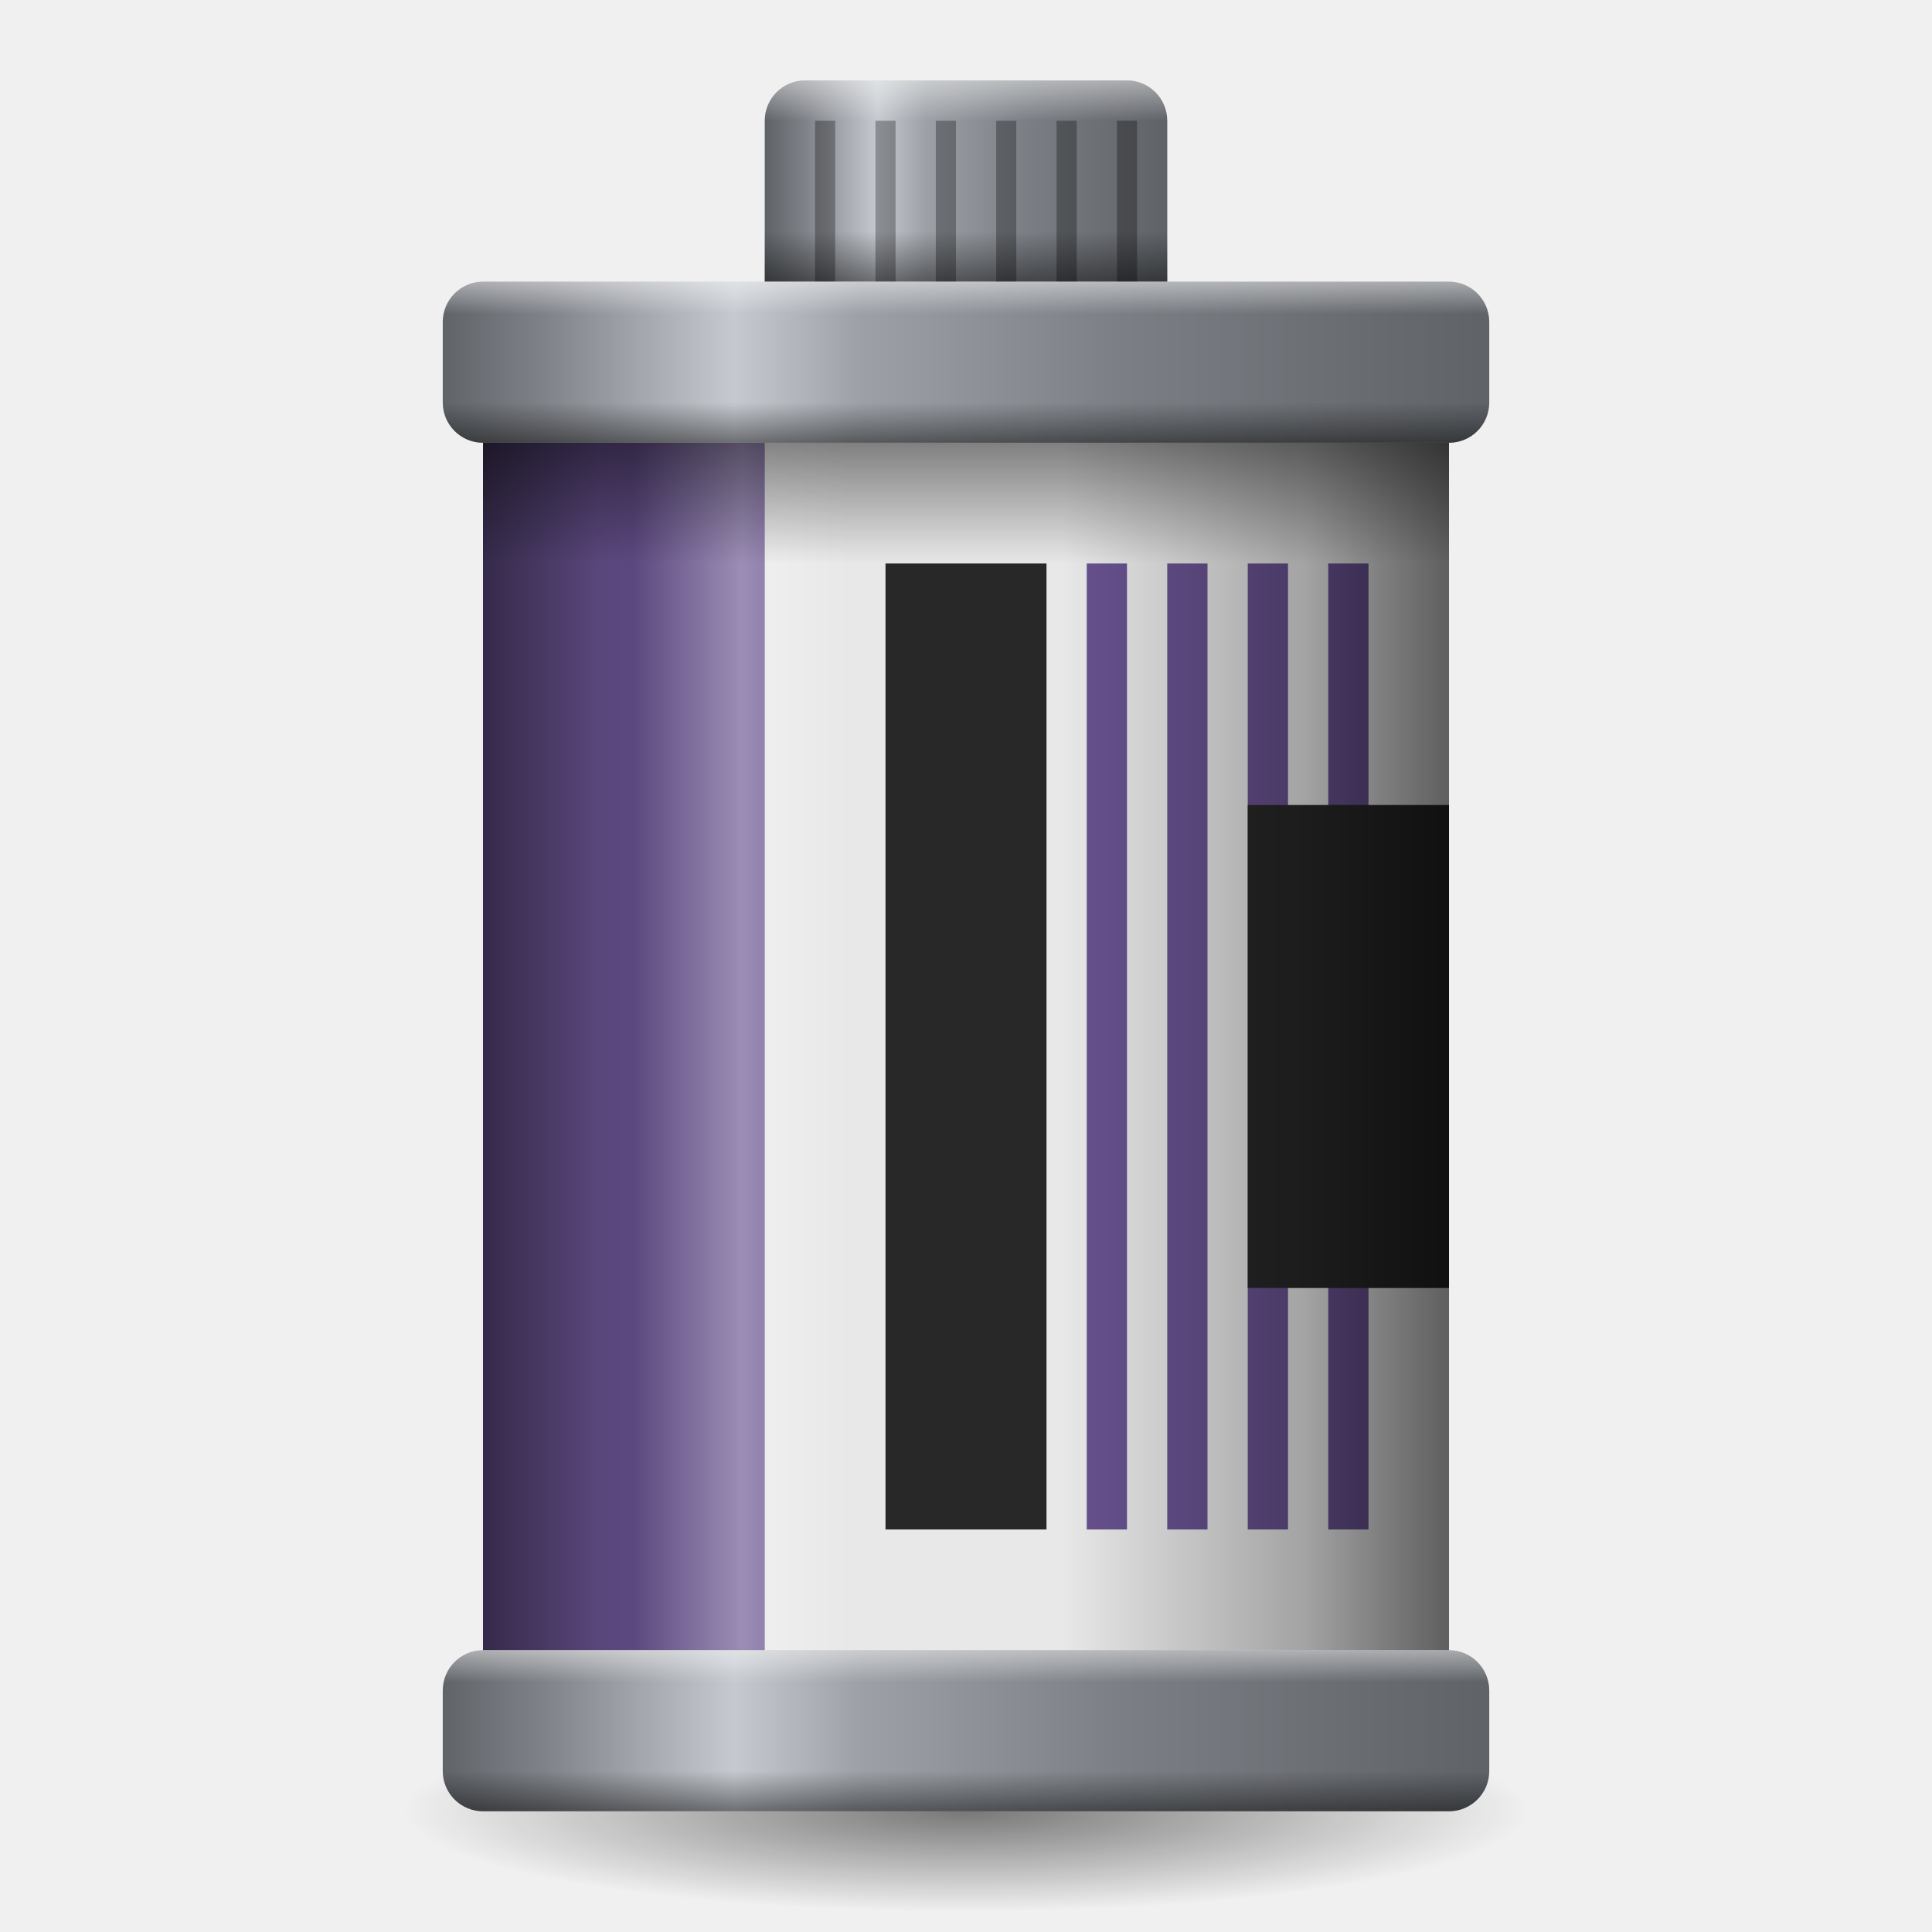
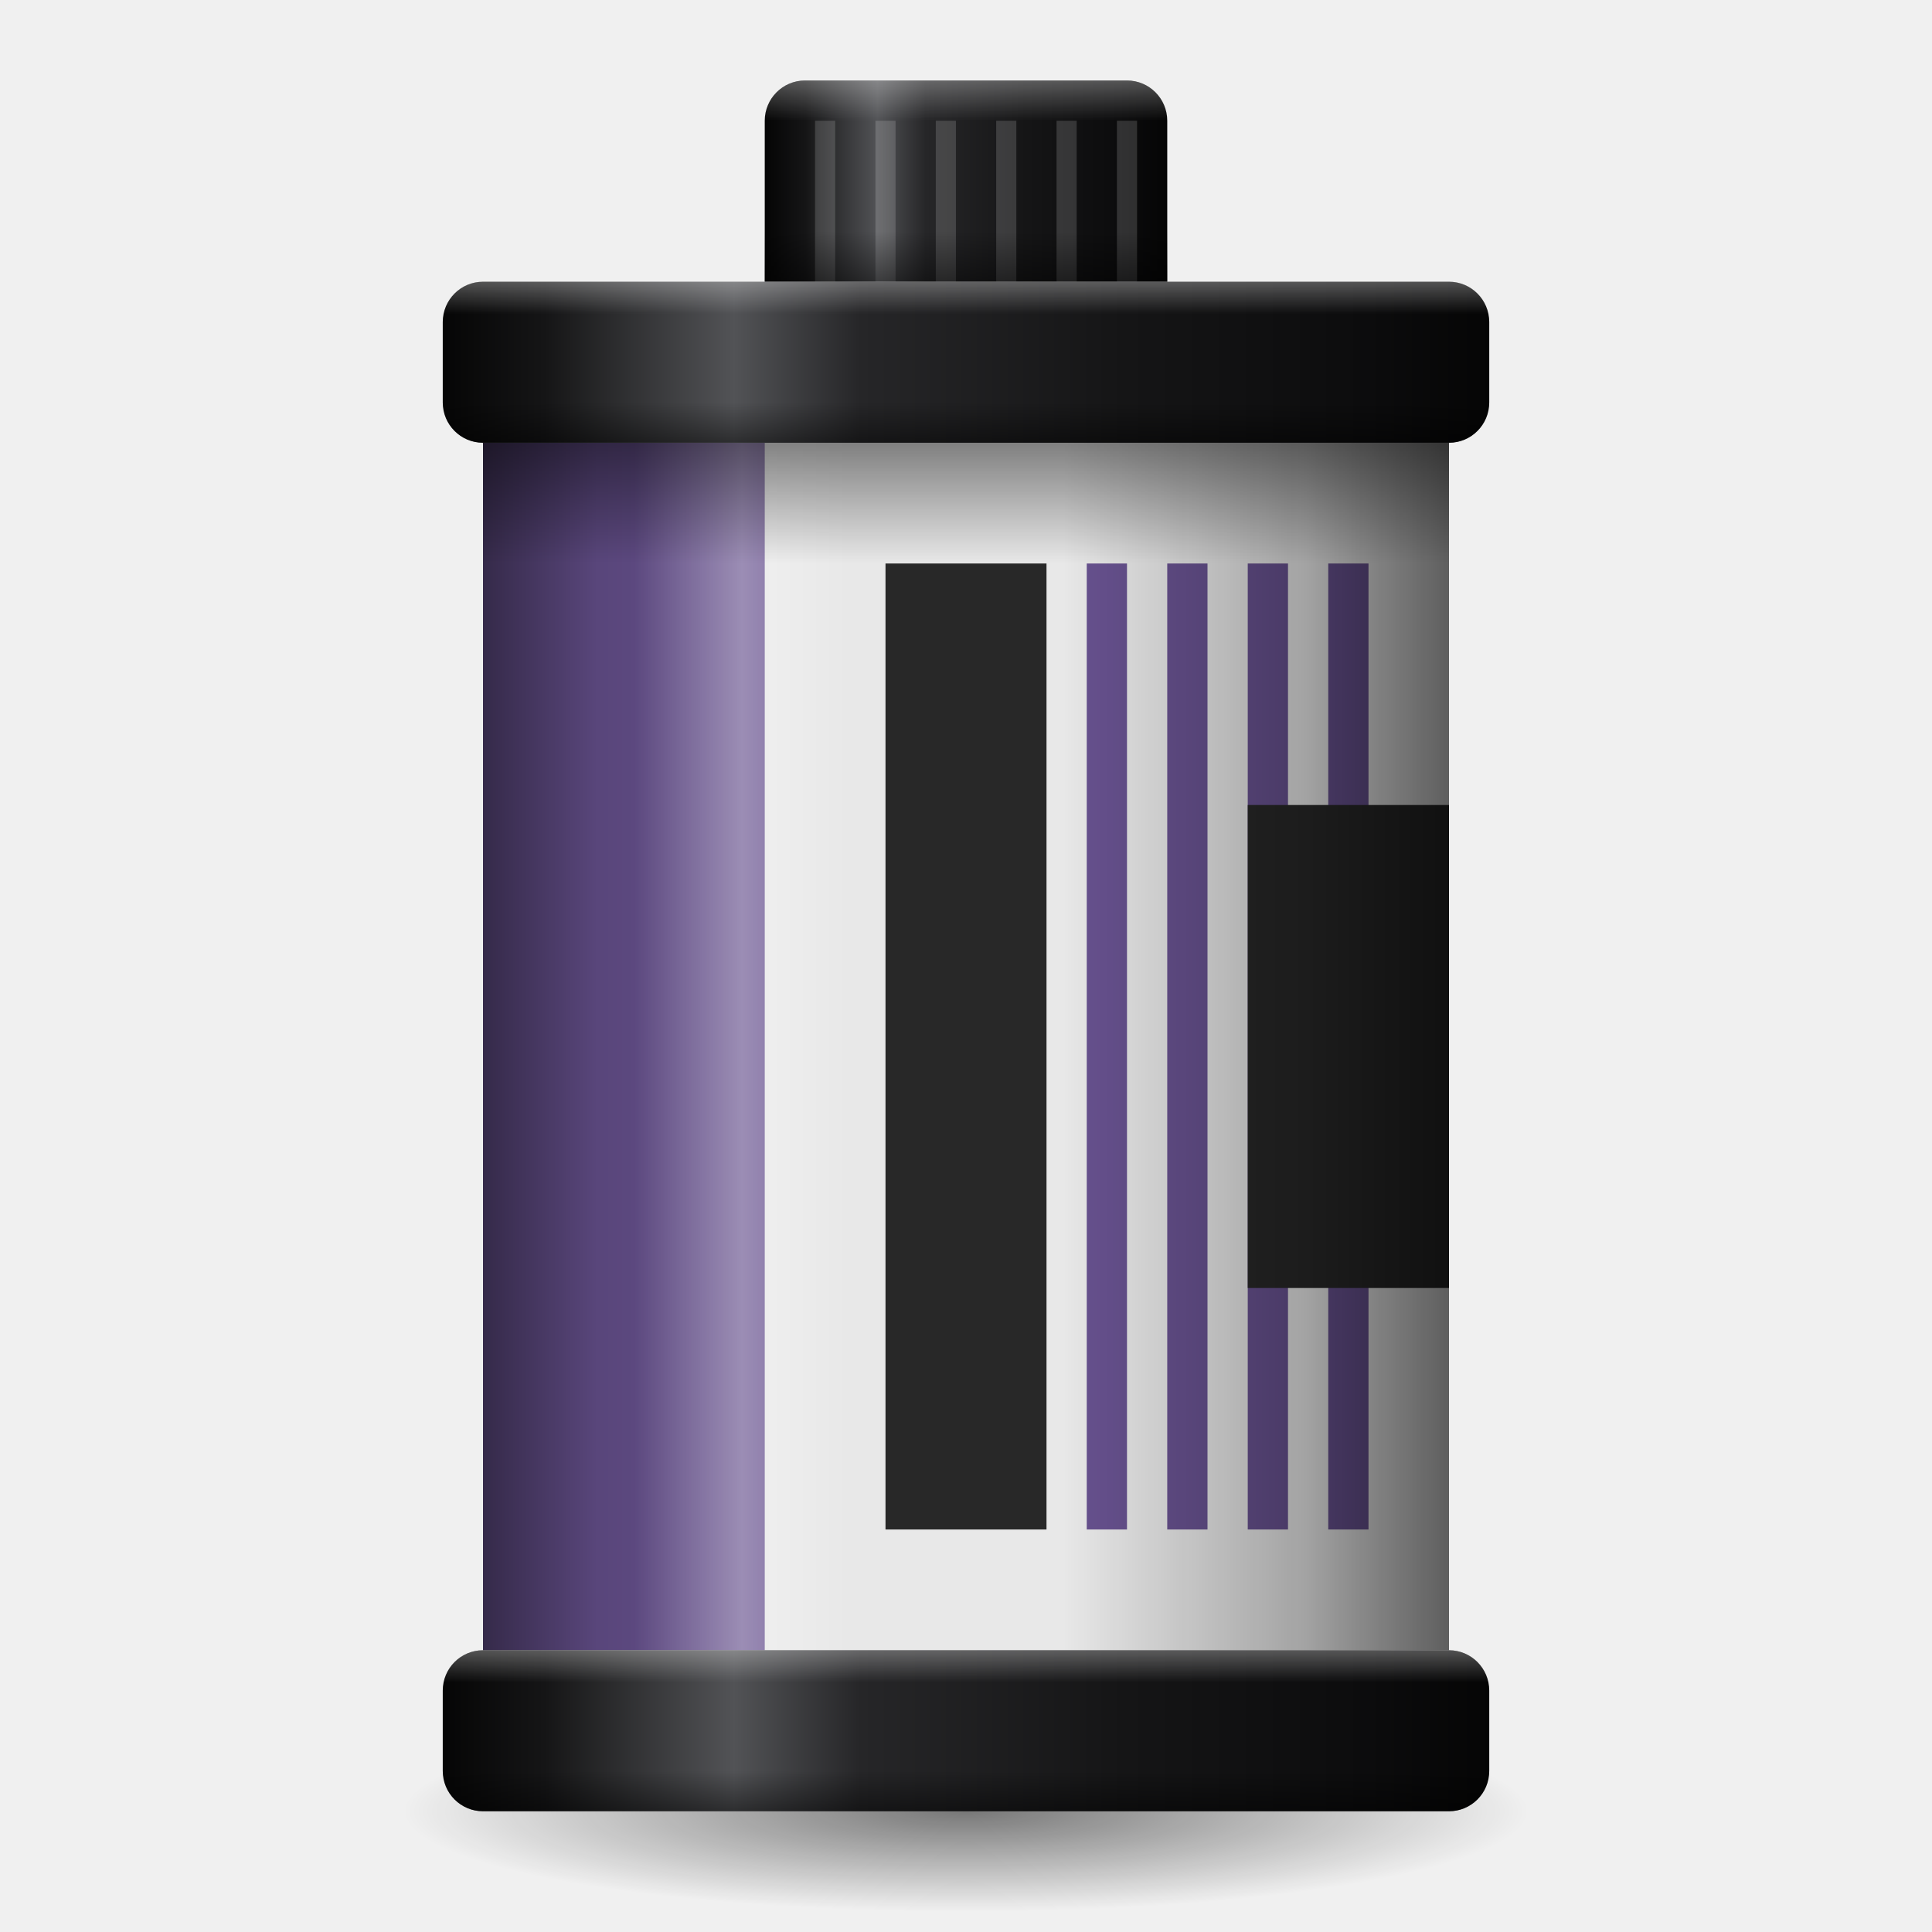
<svg xmlns="http://www.w3.org/2000/svg" width="48" height="48" viewBox="0 0 48 48" fill="none">
  <ellipse cx="24" cy="45" rx="14" ry="2.5" fill="url(#oni-ground)" />
  <path d="M19 3C19 2.448 19.448 2 20 2H28C28.552 2 29 2.448 29 3V7H19V3Z" fill="url(#oni-metal)" />
-   <path d="M20.5 3V7M22 3V7M23.5 3V7M25 3V7M26.5 3V7M28 3V7" stroke="#000000" stroke-opacity="0.3" stroke-width="0.5" />
+   <path d="M20.5 3V7M22 3V7M23.5 3V7M25 3V7M26.5 3V7M28 3V7" stroke="#FFFFFF" stroke-opacity="0.16" stroke-width="0.5" />
  <path d="M19 3C19 2.448 19.448 2 20 2H28C28.552 2 29 2.448 29 3V7H19V3Z" fill="url(#oni-roll)" />
  <rect x="12" y="11" width="24" height="30" fill="#E8E8E8" />
  <rect x="12" y="11" width="7" height="30" fill="#685290" />
  <rect x="22" y="14" width="4" height="24" fill="#282828" />
  <rect x="27" y="14" width="1" height="24" fill="#685290" />
  <rect x="29" y="14" width="1" height="24" fill="#685290" />
  <rect x="31" y="14" width="1" height="24" fill="#685290" />
  <rect x="33" y="14" width="1" height="24" fill="#685290" />
  <rect x="31" y="20" width="5" height="12" fill="#282828" />
  <rect x="12" y="11" width="24" height="30" fill="url(#oni-round)" />
  <rect x="12" y="11" width="24" height="30" fill="url(#oni-gleam)" />
  <rect x="12" y="11" width="24" height="3" fill="url(#oni-under)" />
  <path d="M11 8C11 7.448 11.448 7 12 7H36C36.552 7 37 7.448 37 8V10C37 10.552 36.552 11 36 11H12C11.448 11 11 10.552 11 10V8Z" fill="url(#oni-metal)" />
  <path d="M11 42C11 41.448 11.448 41 12 41H36C36.552 41 37 41.448 37 42V44C37 44.552 36.552 45 36 45H12C11.448 45 11 44.552 11 44V42Z" fill="url(#oni-metal)" />
  <path d="M11 8C11 7.448 11.448 7 12 7H36C36.552 7 37 7.448 37 8V10C37 10.552 36.552 11 36 11H12C11.448 11 11 10.552 11 10V8Z" fill="url(#oni-roll)" />
  <path d="M11 42C11 41.448 11.448 41 12 41H36C36.552 41 37 41.448 37 42V44C37 44.552 36.552 45 36 45H12C11.448 45 11 44.552 11 44V42Z" fill="url(#oni-roll)" />
  <defs>
    <radialGradient id="oni-ground" cx="0.5" cy="0.5" r="0.5">
      <stop stop-color="#000000" stop-opacity="0.5" />
      <stop offset="1" stop-color="#000000" stop-opacity="0" />
    </radialGradient>
    <linearGradient id="oni-metal" x1="0" y1="0" x2="1" y2="0">
-       <stop offset="0" stop-color="#5F6368" />
-       <stop offset="0.1" stop-color="#7F8288" />
-       <stop offset="0.28" stop-color="#C6CAD0" />
-       <stop offset="0.4" stop-color="#9DA1A7" />
-       <stop offset="0.65" stop-color="#7B7F85" />
-       <stop offset="0.88" stop-color="#686B70" />
-       <stop offset="1" stop-color="#5F6368" />
+       <stop offset="0" stop-color="#050505" />
+       <stop offset="0.1" stop-color="#151516" />
+       <stop offset="0.28" stop-color="#525356" />
+       <stop offset="0.4" stop-color="#262628" />
+       <stop offset="0.65" stop-color="#151516" />
+       <stop offset="0.88" stop-color="#0C0C0D" />
+       <stop offset="1" stop-color="#050505" />
    </linearGradient>
    <linearGradient id="oni-roll" x1="0" y1="0" x2="0" y2="1">
-       <stop stop-color="#FFFFFF" stop-opacity="0.45" />
+       <stop stop-color="#FFFFFF" stop-opacity="0.3" />
      <stop offset="0.2" stop-color="#FFFFFF" stop-opacity="0" />
      <stop offset="0.75" stop-color="#000000" stop-opacity="0" />
      <stop offset="1" stop-color="#000000" stop-opacity="0.45" />
    </linearGradient>
    <linearGradient id="oni-round" x1="0" y1="0" x2="1" y2="0">
      <stop stop-color="#000000" stop-opacity="0.5" />
      <stop offset="0.12" stop-color="#000000" stop-opacity="0.15" />
      <stop offset="0.3" stop-color="#000000" stop-opacity="0" />
      <stop offset="0.6" stop-color="#000000" stop-opacity="0" />
      <stop offset="0.85" stop-color="#000000" stop-opacity="0.3" />
      <stop offset="1" stop-color="#000000" stop-opacity="0.6" />
    </linearGradient>
    <linearGradient id="oni-gleam" x1="0" y1="0" x2="1" y2="0">
      <stop offset="0.16" stop-color="#FFFFFF" stop-opacity="0" />
      <stop offset="0.27" stop-color="#FFFFFF" stop-opacity="0.35" />
      <stop offset="0.38" stop-color="#FFFFFF" stop-opacity="0" />
    </linearGradient>
    <linearGradient id="oni-under" x1="0" y1="0" x2="0" y2="1">
      <stop stop-color="#000000" stop-opacity="0.45" />
      <stop offset="1" stop-color="#000000" stop-opacity="0" />
    </linearGradient>
  </defs>
</svg>
